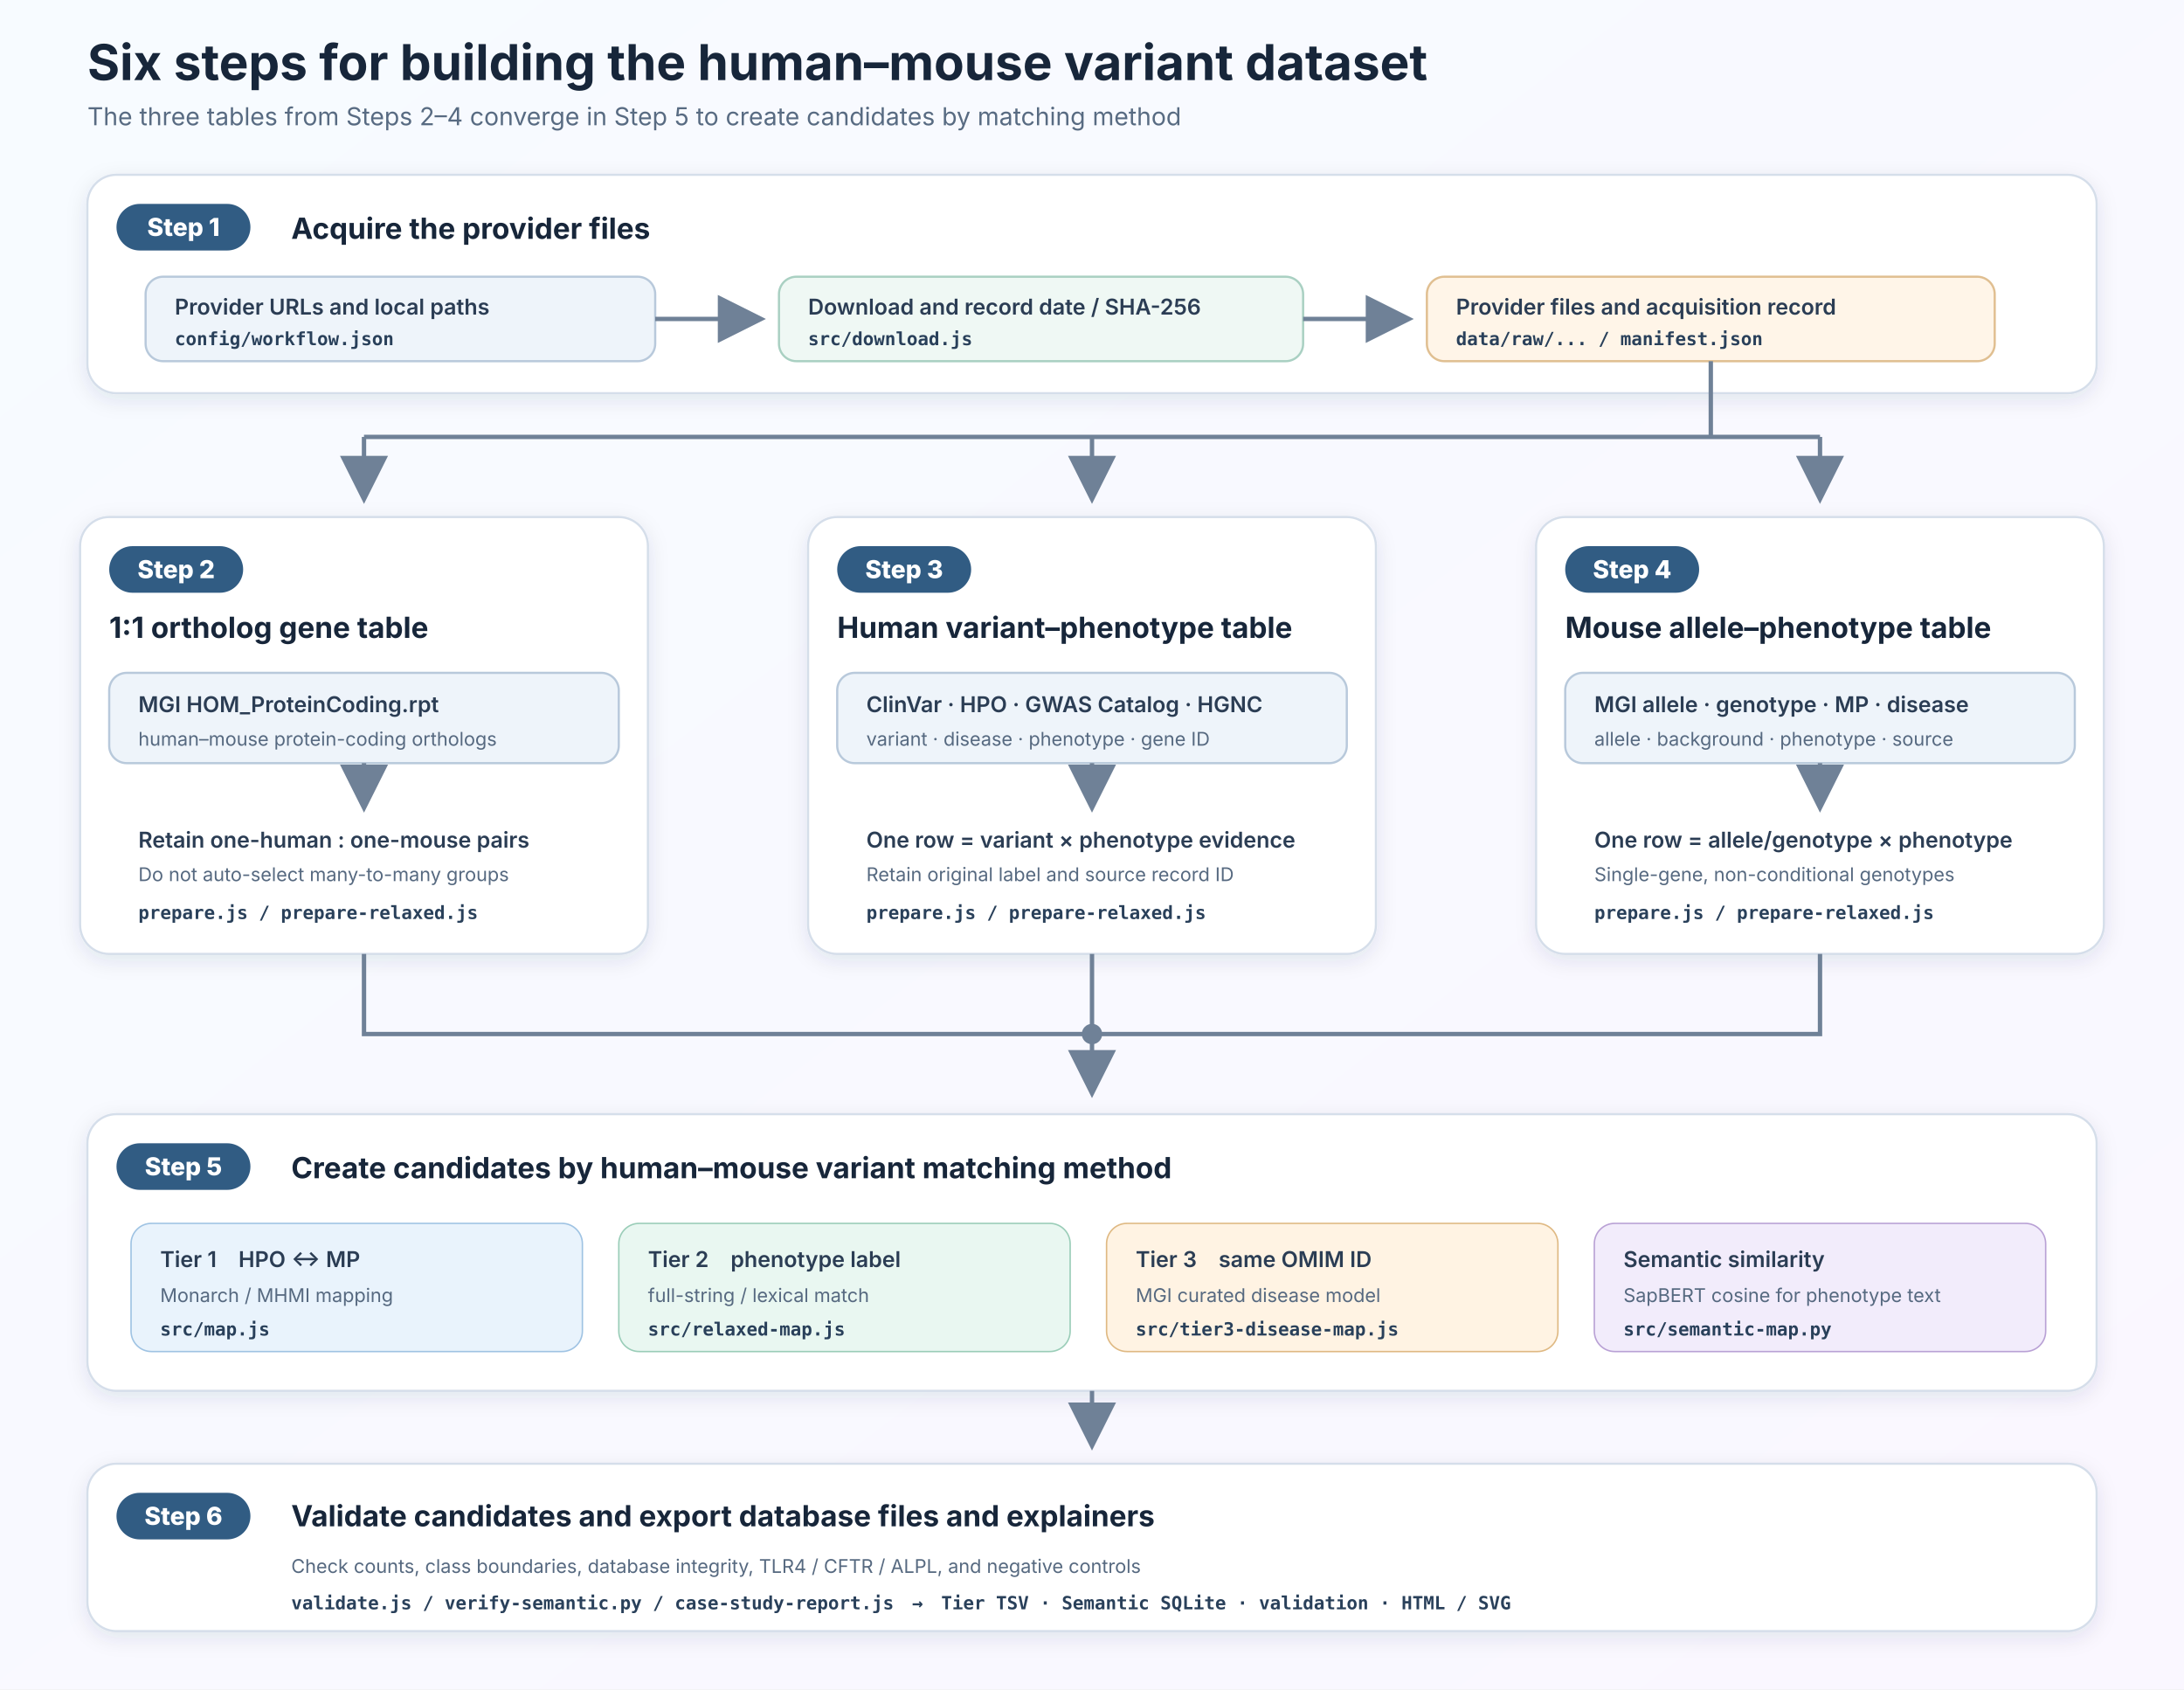
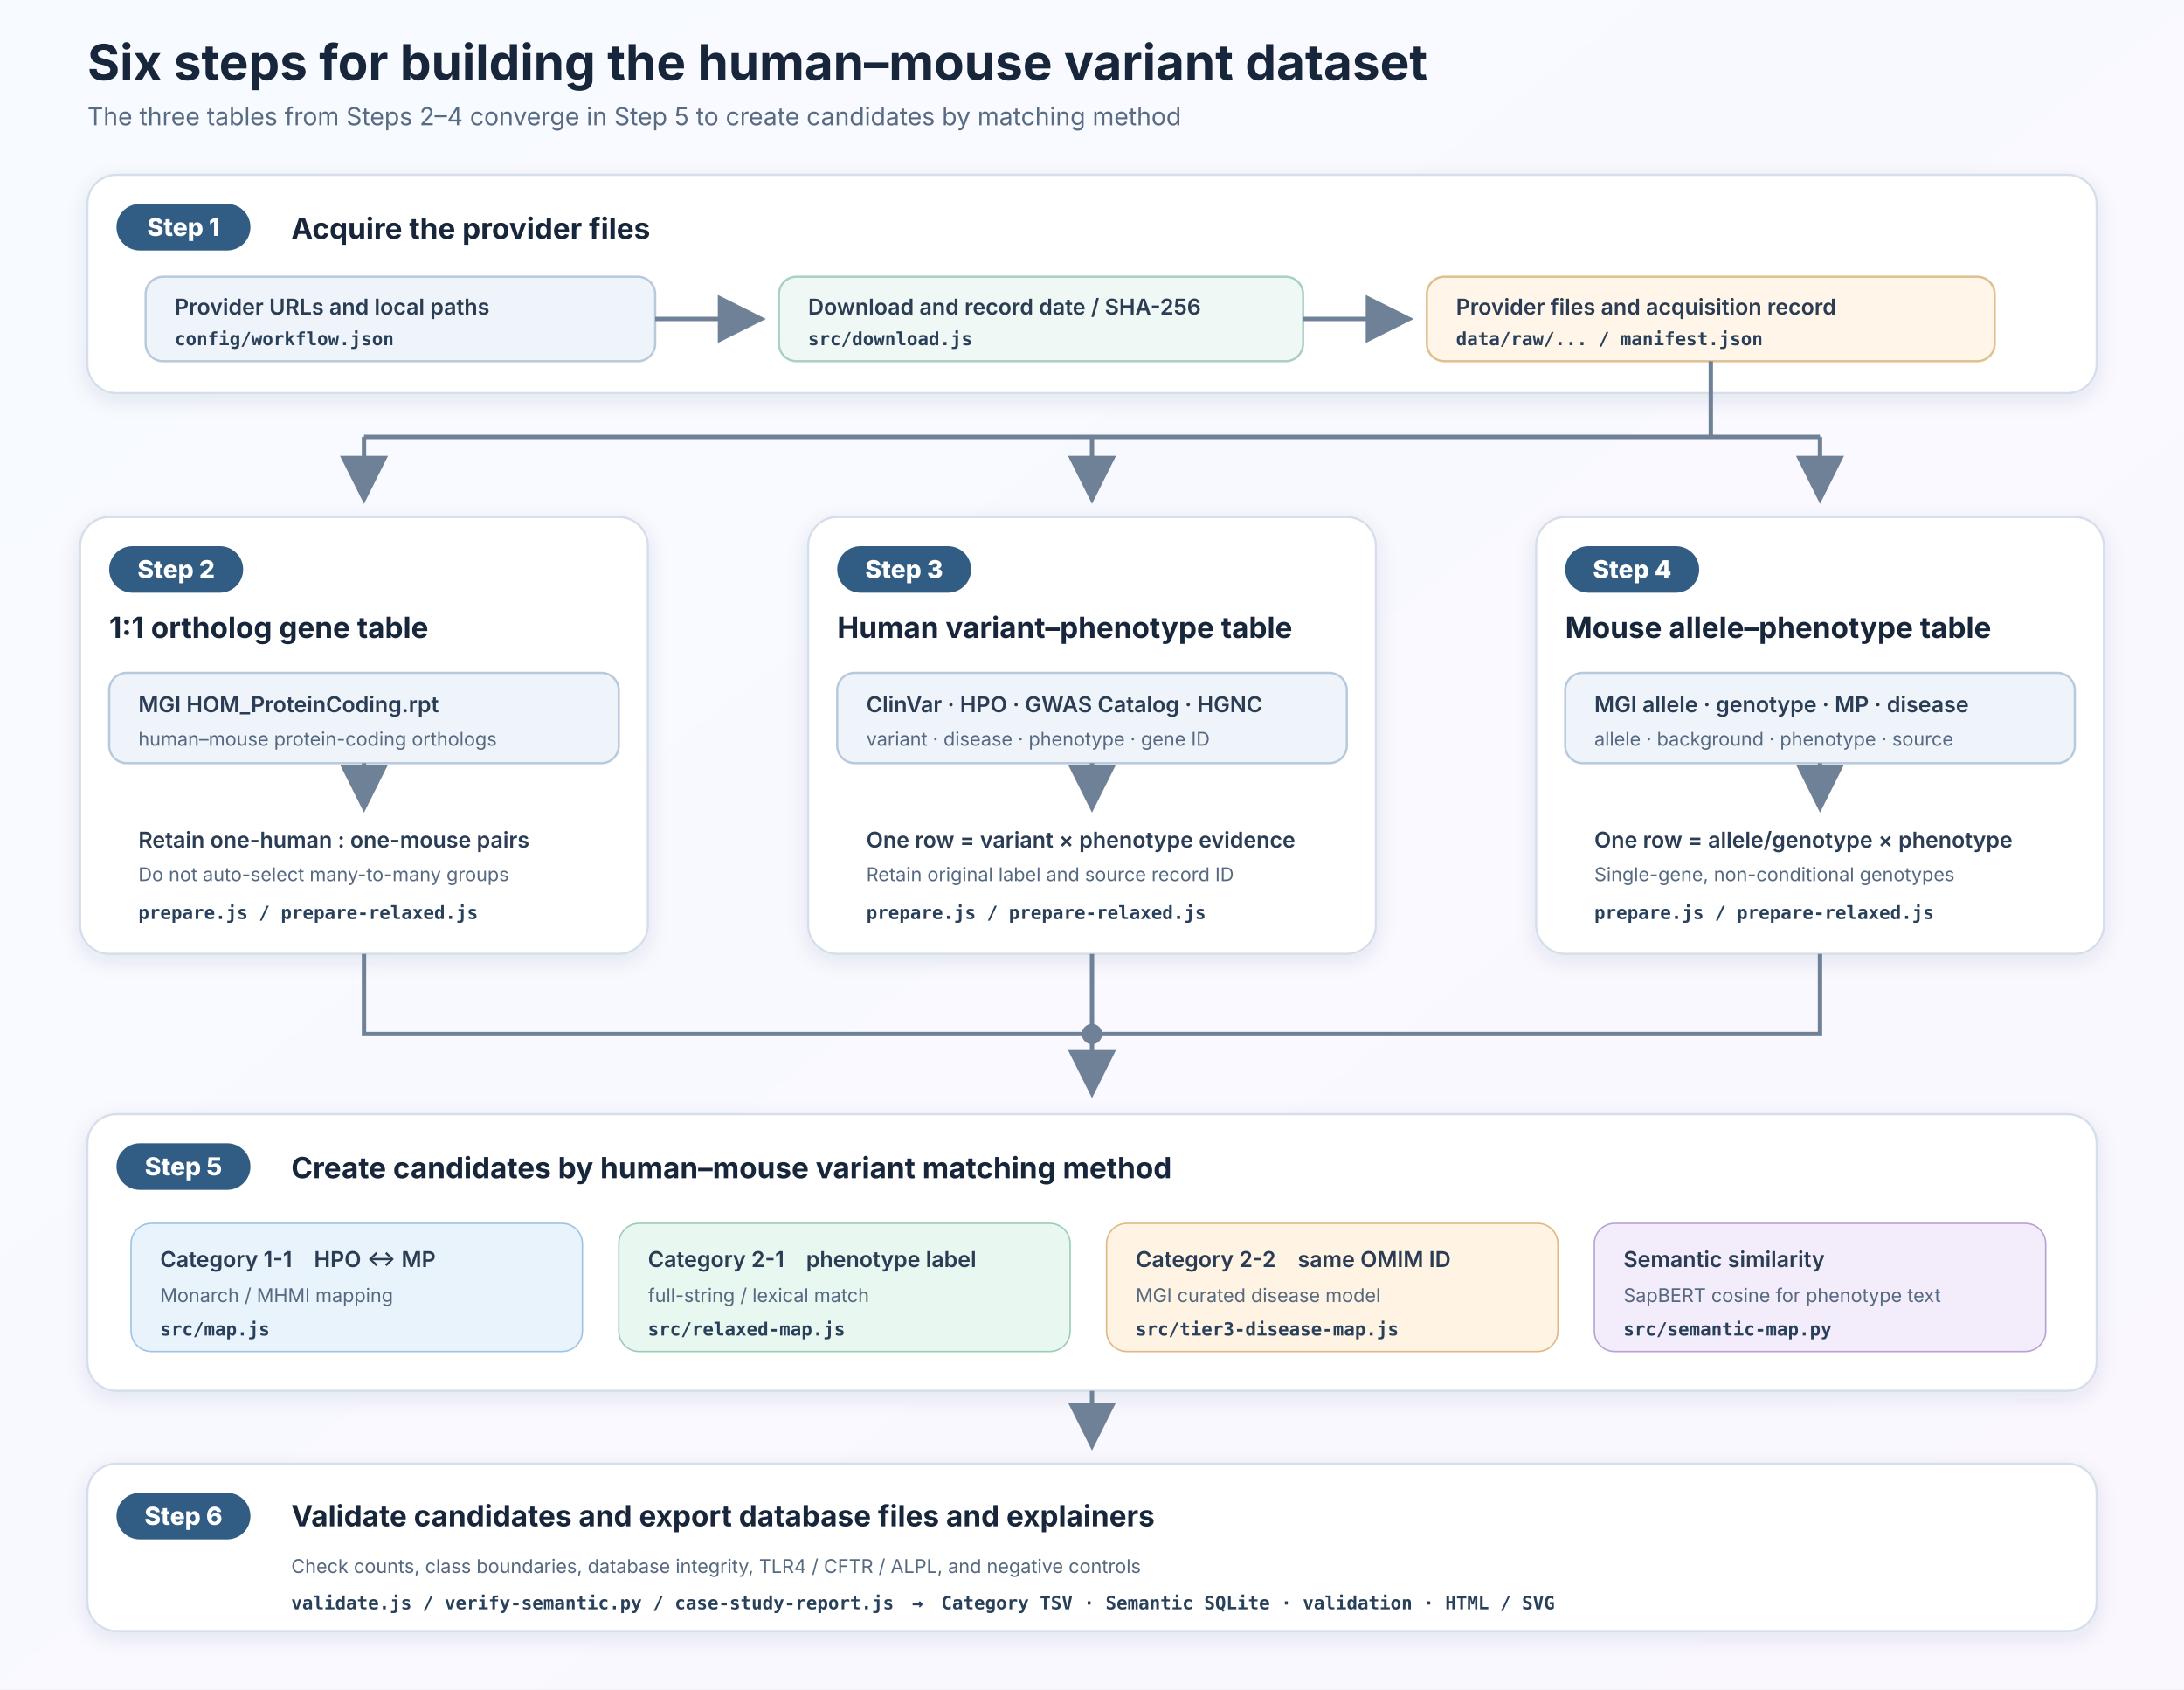
<svg xmlns="http://www.w3.org/2000/svg" width="1500" height="1160" viewBox="0 0 1500 1160" role="img" aria-labelledby="title desc">
  <defs>
    <linearGradient id="bg" x1="0" y1="0" x2="1" y2="1">
      <stop offset="0" stop-color="#f7fbff" />
      <stop offset="1" stop-color="#faf7ff" />
    </linearGradient>
    <filter id="shadow" x="-20%" y="-20%" width="140%" height="140%">
      <feDropShadow dx="0" dy="4" stdDeviation="7" flood-color="#203047" flood-opacity=".1" />
    </filter>
    <marker id="arrow" markerWidth="11" markerHeight="11" refX="9" refY="5.5" orient="auto">
      <path d="M0,0 L11,5.5 L0,11 z" fill="#6f8197" />
    </marker>
    <style>.title{font:700 34px -apple-system,BlinkMacSystemFont,"Segoe UI",sans-serif;fill:#17263a}.subtitle{font:400 17px -apple-system,BlinkMacSystemFont,"Segoe UI",sans-serif;fill:#586b82}.step{font:800 17px -apple-system,BlinkMacSystemFont,"Segoe UI",sans-serif;fill:#fff}.head{font:700 20px -apple-system,BlinkMacSystemFont,"Segoe UI",sans-serif;fill:#17263a}.label{font:600 15px -apple-system,BlinkMacSystemFont,"Segoe UI",sans-serif;fill:#2b3d54}.small{font:400 13px -apple-system,BlinkMacSystemFont,"Segoe UI",sans-serif;fill:#566980}.mono{font:600 12.5px ui-monospace,SFMono-Regular,Menlo,monospace;fill:#29405a}.panel{fill:#fff;stroke:#d5deea;stroke-width:1.5;filter:url(#shadow)}.source{fill:#eef4fa;stroke:#b8c9db;stroke-width:1.5}.process{fill:#eff8f4;stroke:#a9d0c2;stroke-width:1.5}.result{fill:#fff5e8;stroke:#e0bf91;stroke-width:1.5}.route1{fill:#e9f3fc;stroke:#9fc3e3}.route2{fill:#e9f7f1;stroke:#9acdb8}.route3{fill:#fff3e3;stroke:#dfb983}.route4{fill:#f2ecfb;stroke:#b9a1d5}.flow{stroke:#6f8197;stroke-width:3;fill:none;marker-end:url(#arrow)}.join{stroke:#6f8197;stroke-width:3;fill:none}</style>
  </defs>
  <rect width="1500" height="1160" fill="url(#bg)" />
  <text x="60" y="55" class="title">Six steps for building the human–mouse variant dataset</text>
  <text x="60" y="86" class="subtitle">The three tables from Steps 2–4 converge in Step 5 to create candidates by matching method</text>
  <rect x="60" y="120" width="1380" height="150" rx="20" class="panel" />
  <rect x="80" y="140" width="92" height="32" rx="16" fill="#315c83" />
  <text x="126" y="162" text-anchor="middle" class="step">Step 1</text>
  <text x="200" y="164" class="head">Acquire the provider files</text>
  <rect x="100" y="190" width="350" height="58" rx="12" class="source" />
  <text x="120" y="216" class="label">Provider URLs and local paths</text>
  <text x="120" y="237" class="mono">config/workflow.json</text>
  <path d="M450 219 L520 219" class="flow" />
  <rect x="535" y="190" width="360" height="58" rx="12" class="process" />
  <text x="555" y="216" class="label">Download and record date / SHA-256</text>
  <text x="555" y="237" class="mono">src/download.js</text>
  <path d="M895 219 L965 219" class="flow" />
  <rect x="980" y="190" width="390" height="58" rx="12" class="result" />
  <text x="1000" y="216" class="label">Provider files and acquisition record</text>
  <text x="1000" y="237" class="mono">data/raw/... / manifest.json</text>
  <path d="M1175 248 L1175 300" class="join" />
  <path d="M250 300 L1250 300" class="join" />
  <path d="M250 300 L250 340" class="flow" />
  <path d="M750 300 L750 340" class="flow" />
  <path d="M1250 300 L1250 340" class="flow" />
  <rect x="55" y="355" width="390" height="300" rx="20" class="panel" />
  <rect x="75" y="375" width="92" height="32" rx="16" fill="#315c83" />
  <text x="121" y="397" text-anchor="middle" class="step">Step 2</text>
  <text x="75" y="438" class="head">1:1 ortholog gene table</text>
  <rect x="75" y="462" width="350" height="62" rx="12" class="source" />
  <text x="95" y="489" class="label">MGI HOM_ProteinCoding.rpt</text>
  <text x="95" y="512" class="small">human–mouse protein-coding orthologs</text>
  <path d="M250 524 L250 552" class="flow" />
  <text x="95" y="582" class="label">Retain one-human : one-mouse pairs</text>
  <text x="95" y="605" class="small">Do not auto-select many-to-many groups</text>
  <text x="95" y="631" class="mono">prepare.js / prepare-relaxed.js</text>
  <rect x="555" y="355" width="390" height="300" rx="20" class="panel" />
  <rect x="575" y="375" width="92" height="32" rx="16" fill="#315c83" />
  <text x="621" y="397" text-anchor="middle" class="step">Step 3</text>
  <text x="575" y="438" class="head">Human variant–phenotype table</text>
  <rect x="575" y="462" width="350" height="62" rx="12" class="source" />
  <text x="595" y="489" class="label">ClinVar · HPO · GWAS Catalog · HGNC</text>
  <text x="595" y="512" class="small">variant · disease · phenotype · gene ID</text>
  <path d="M750 524 L750 552" class="flow" />
  <text x="595" y="582" class="label">One row = variant × phenotype evidence</text>
  <text x="595" y="605" class="small">Retain original label and source record ID</text>
  <text x="595" y="631" class="mono">prepare.js / prepare-relaxed.js</text>
  <rect x="1055" y="355" width="390" height="300" rx="20" class="panel" />
  <rect x="1075" y="375" width="92" height="32" rx="16" fill="#315c83" />
  <text x="1121" y="397" text-anchor="middle" class="step">Step 4</text>
  <text x="1075" y="438" class="head">Mouse allele–phenotype table</text>
  <rect x="1075" y="462" width="350" height="62" rx="12" class="source" />
  <text x="1095" y="489" class="label">MGI allele · genotype · MP · disease</text>
  <text x="1095" y="512" class="small">allele · background · phenotype · source</text>
  <path d="M1250 524 L1250 552" class="flow" />
  <text x="1095" y="582" class="label">One row = allele/genotype × phenotype</text>
  <text x="1095" y="605" class="small">Single-gene, non-conditional genotypes</text>
  <text x="1095" y="631" class="mono">prepare.js / prepare-relaxed.js</text>
  <path d="M250 655 L250 710 L750 710" class="join" />
  <path d="M750 655 L750 710" class="join" />
  <path d="M1250 655 L1250 710 L750 710" class="join" />
  <circle cx="750" cy="710" r="7" fill="#6f8197" />
  <path d="M750 710 L750 748" class="flow" />
  <rect x="60" y="765" width="1380" height="190" rx="20" class="panel" />
  <rect x="80" y="785" width="92" height="32" rx="16" fill="#315c83" />
  <text x="126" y="807" text-anchor="middle" class="step">Step 5</text>
  <text x="200" y="809" class="head">Create candidates by human–mouse variant matching method</text>
  <rect x="90" y="840" width="310" height="88" rx="14" class="route1" />
-   <text x="110" y="870" class="label">Tier 1　HPO ↔ MP</text>
+   <text x="110" y="870" class="label">Category 1-1　HPO ↔ MP</text>
  <text x="110" y="894" class="small">Monarch / MHMI mapping</text>
  <text x="110" y="917" class="mono">src/map.js</text>
  <rect x="425" y="840" width="310" height="88" rx="14" class="route2" />
-   <text x="445" y="870" class="label">Tier 2　phenotype label</text>
+   <text x="445" y="870" class="label">Category 2-1　phenotype label</text>
  <text x="445" y="894" class="small">full-string / lexical match</text>
  <text x="445" y="917" class="mono">src/relaxed-map.js</text>
  <rect x="760" y="840" width="310" height="88" rx="14" class="route3" />
-   <text x="780" y="870" class="label">Tier 3　same OMIM ID</text>
+   <text x="780" y="870" class="label">Category 2-2　same OMIM ID</text>
  <text x="780" y="894" class="small">MGI curated disease model</text>
  <text x="780" y="917" class="mono">src/tier3-disease-map.js</text>
  <rect x="1095" y="840" width="310" height="88" rx="14" class="route4" />
  <text x="1115" y="870" class="label">Semantic similarity</text>
  <text x="1115" y="894" class="small">SapBERT cosine for phenotype text</text>
  <text x="1115" y="917" class="mono">src/semantic-map.py</text>
  <path d="M750 955 L750 990" class="flow" />
  <rect x="60" y="1005" width="1380" height="115" rx="20" class="panel" />
  <rect x="80" y="1025" width="92" height="32" rx="16" fill="#315c83" />
  <text x="126" y="1047" text-anchor="middle" class="step">Step 6</text>
  <text x="200" y="1048" class="head">Validate candidates and export database files and explainers</text>
  <text x="200" y="1080" class="small">Check counts, class boundaries, database integrity, TLR4 / CFTR / ALPL, and negative controls</text>
-   <text x="200" y="1105" class="mono">validate.js / verify-semantic.py / case-study-report.js　→　Tier TSV · Semantic SQLite · validation · HTML / SVG</text>
+   <text x="200" y="1105" class="mono">validate.js / verify-semantic.py / case-study-report.js　→　Category TSV · Semantic SQLite · validation · HTML / SVG</text>
</svg>
